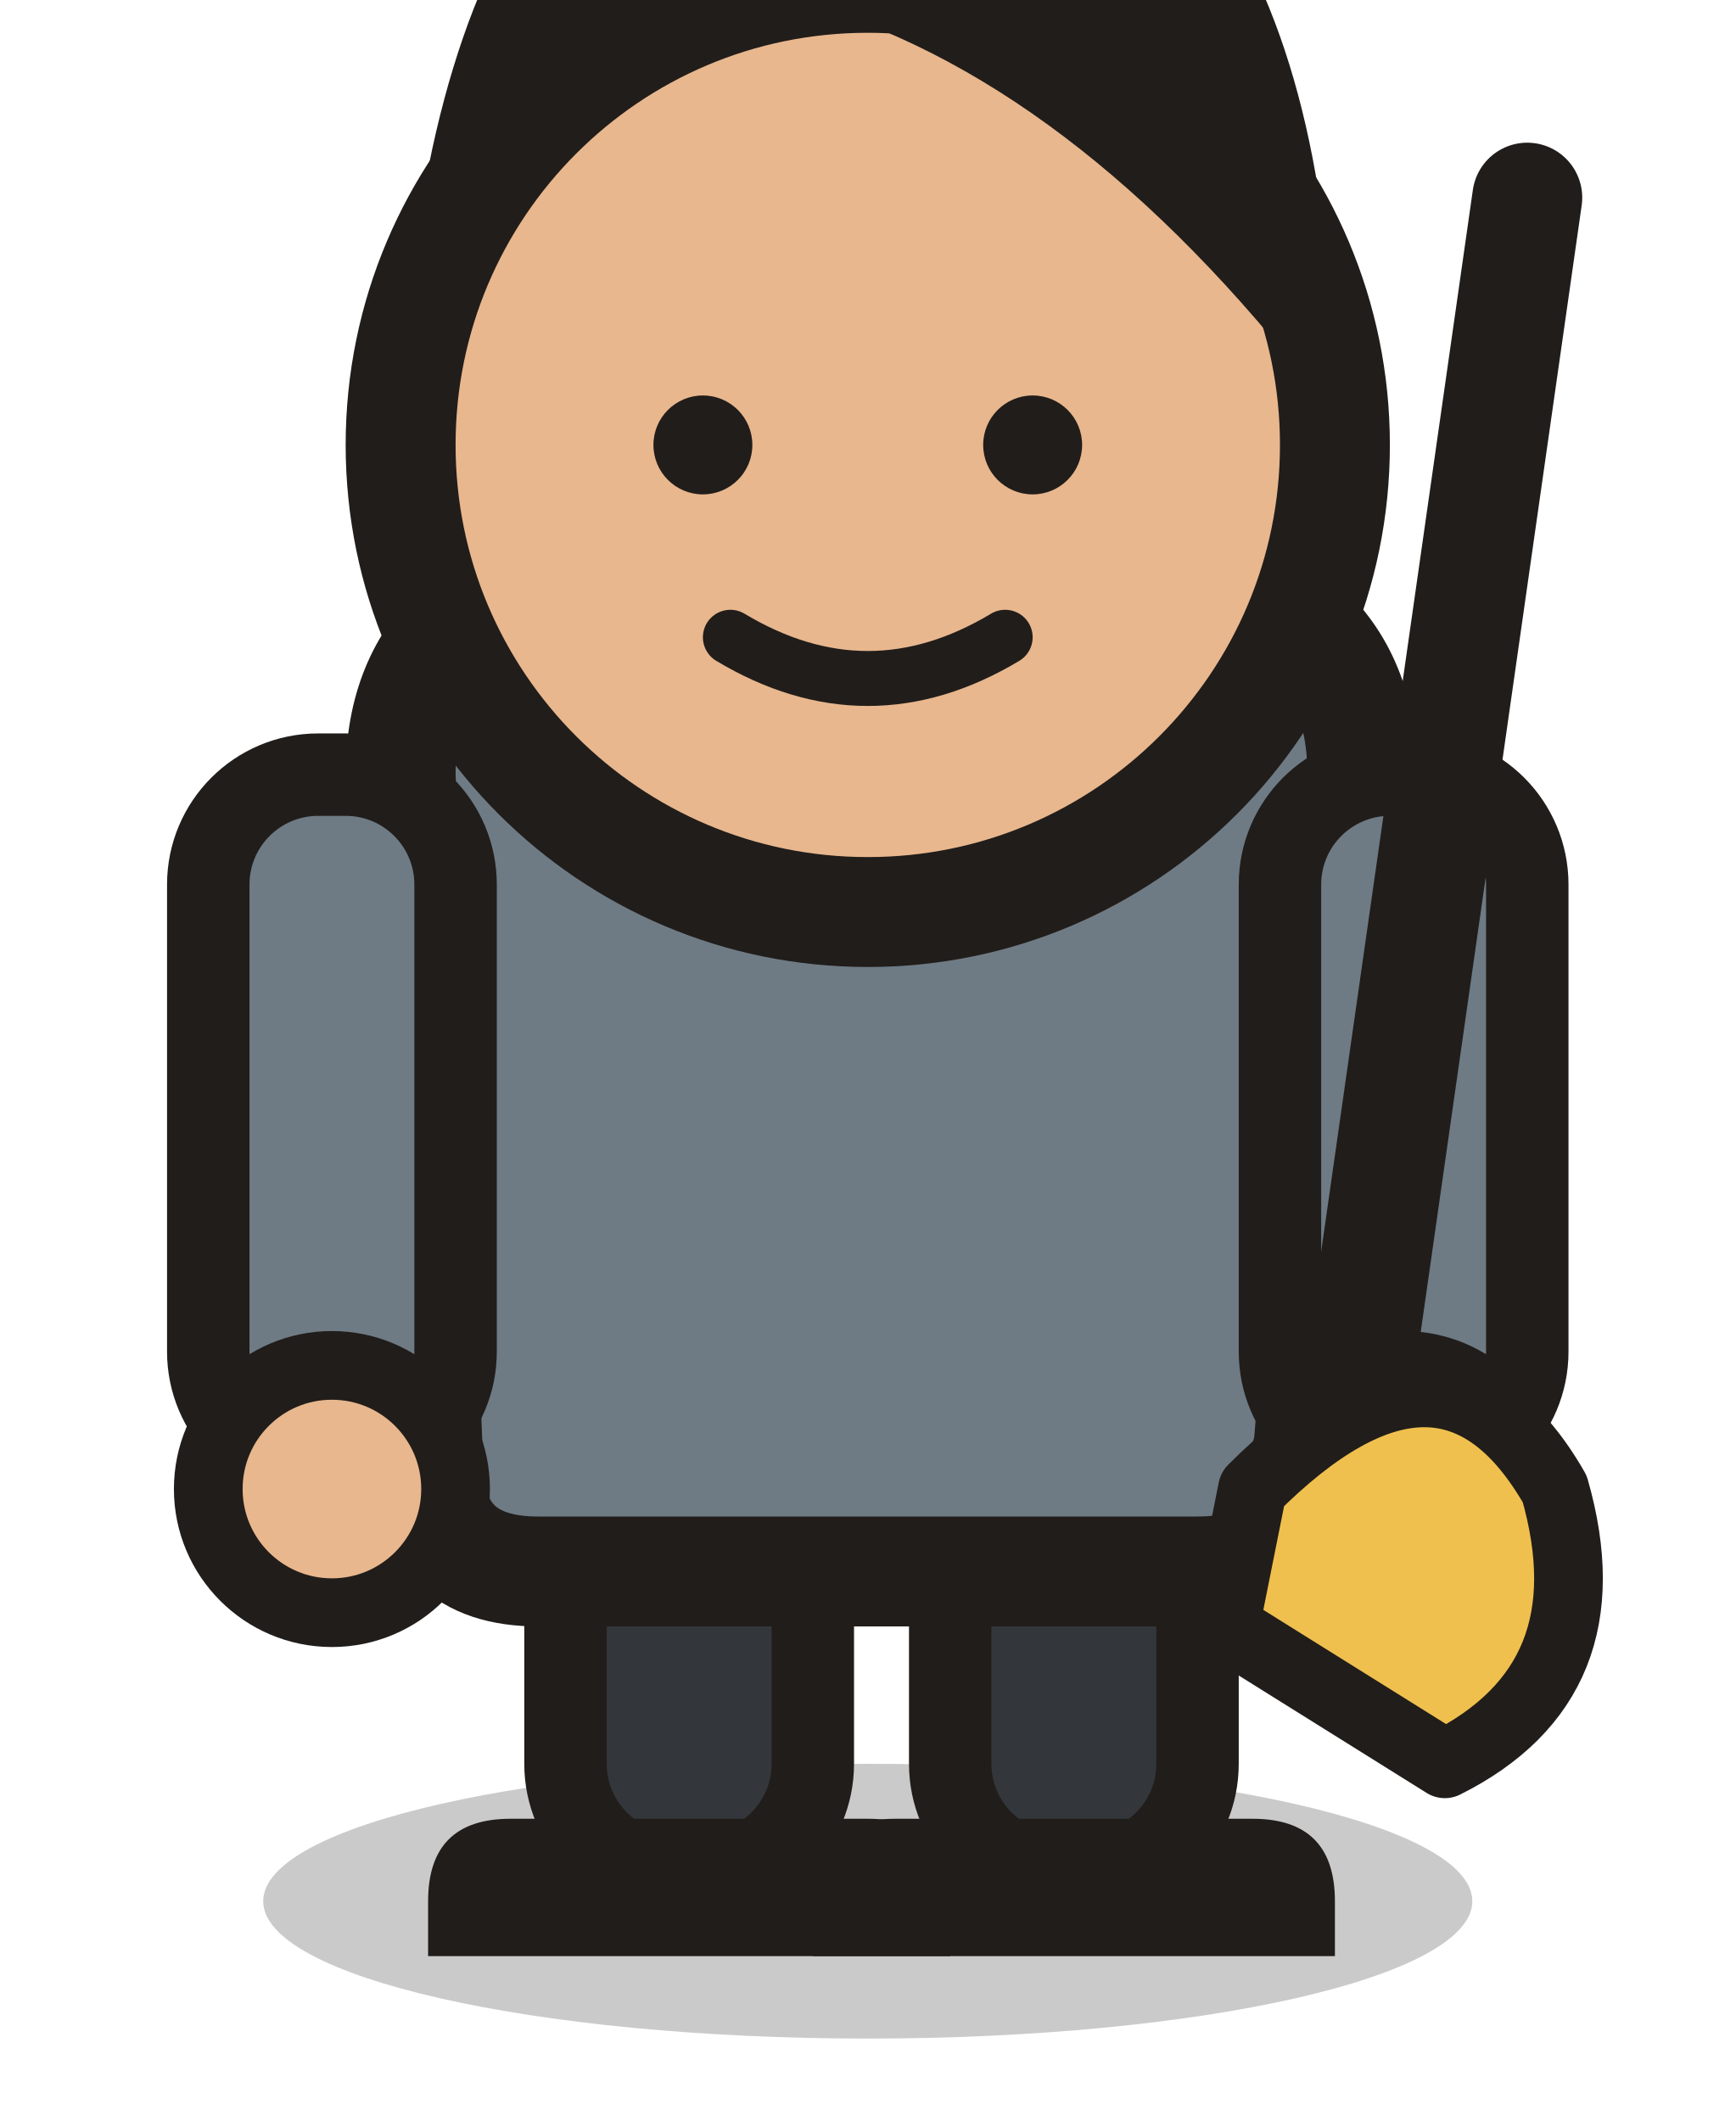
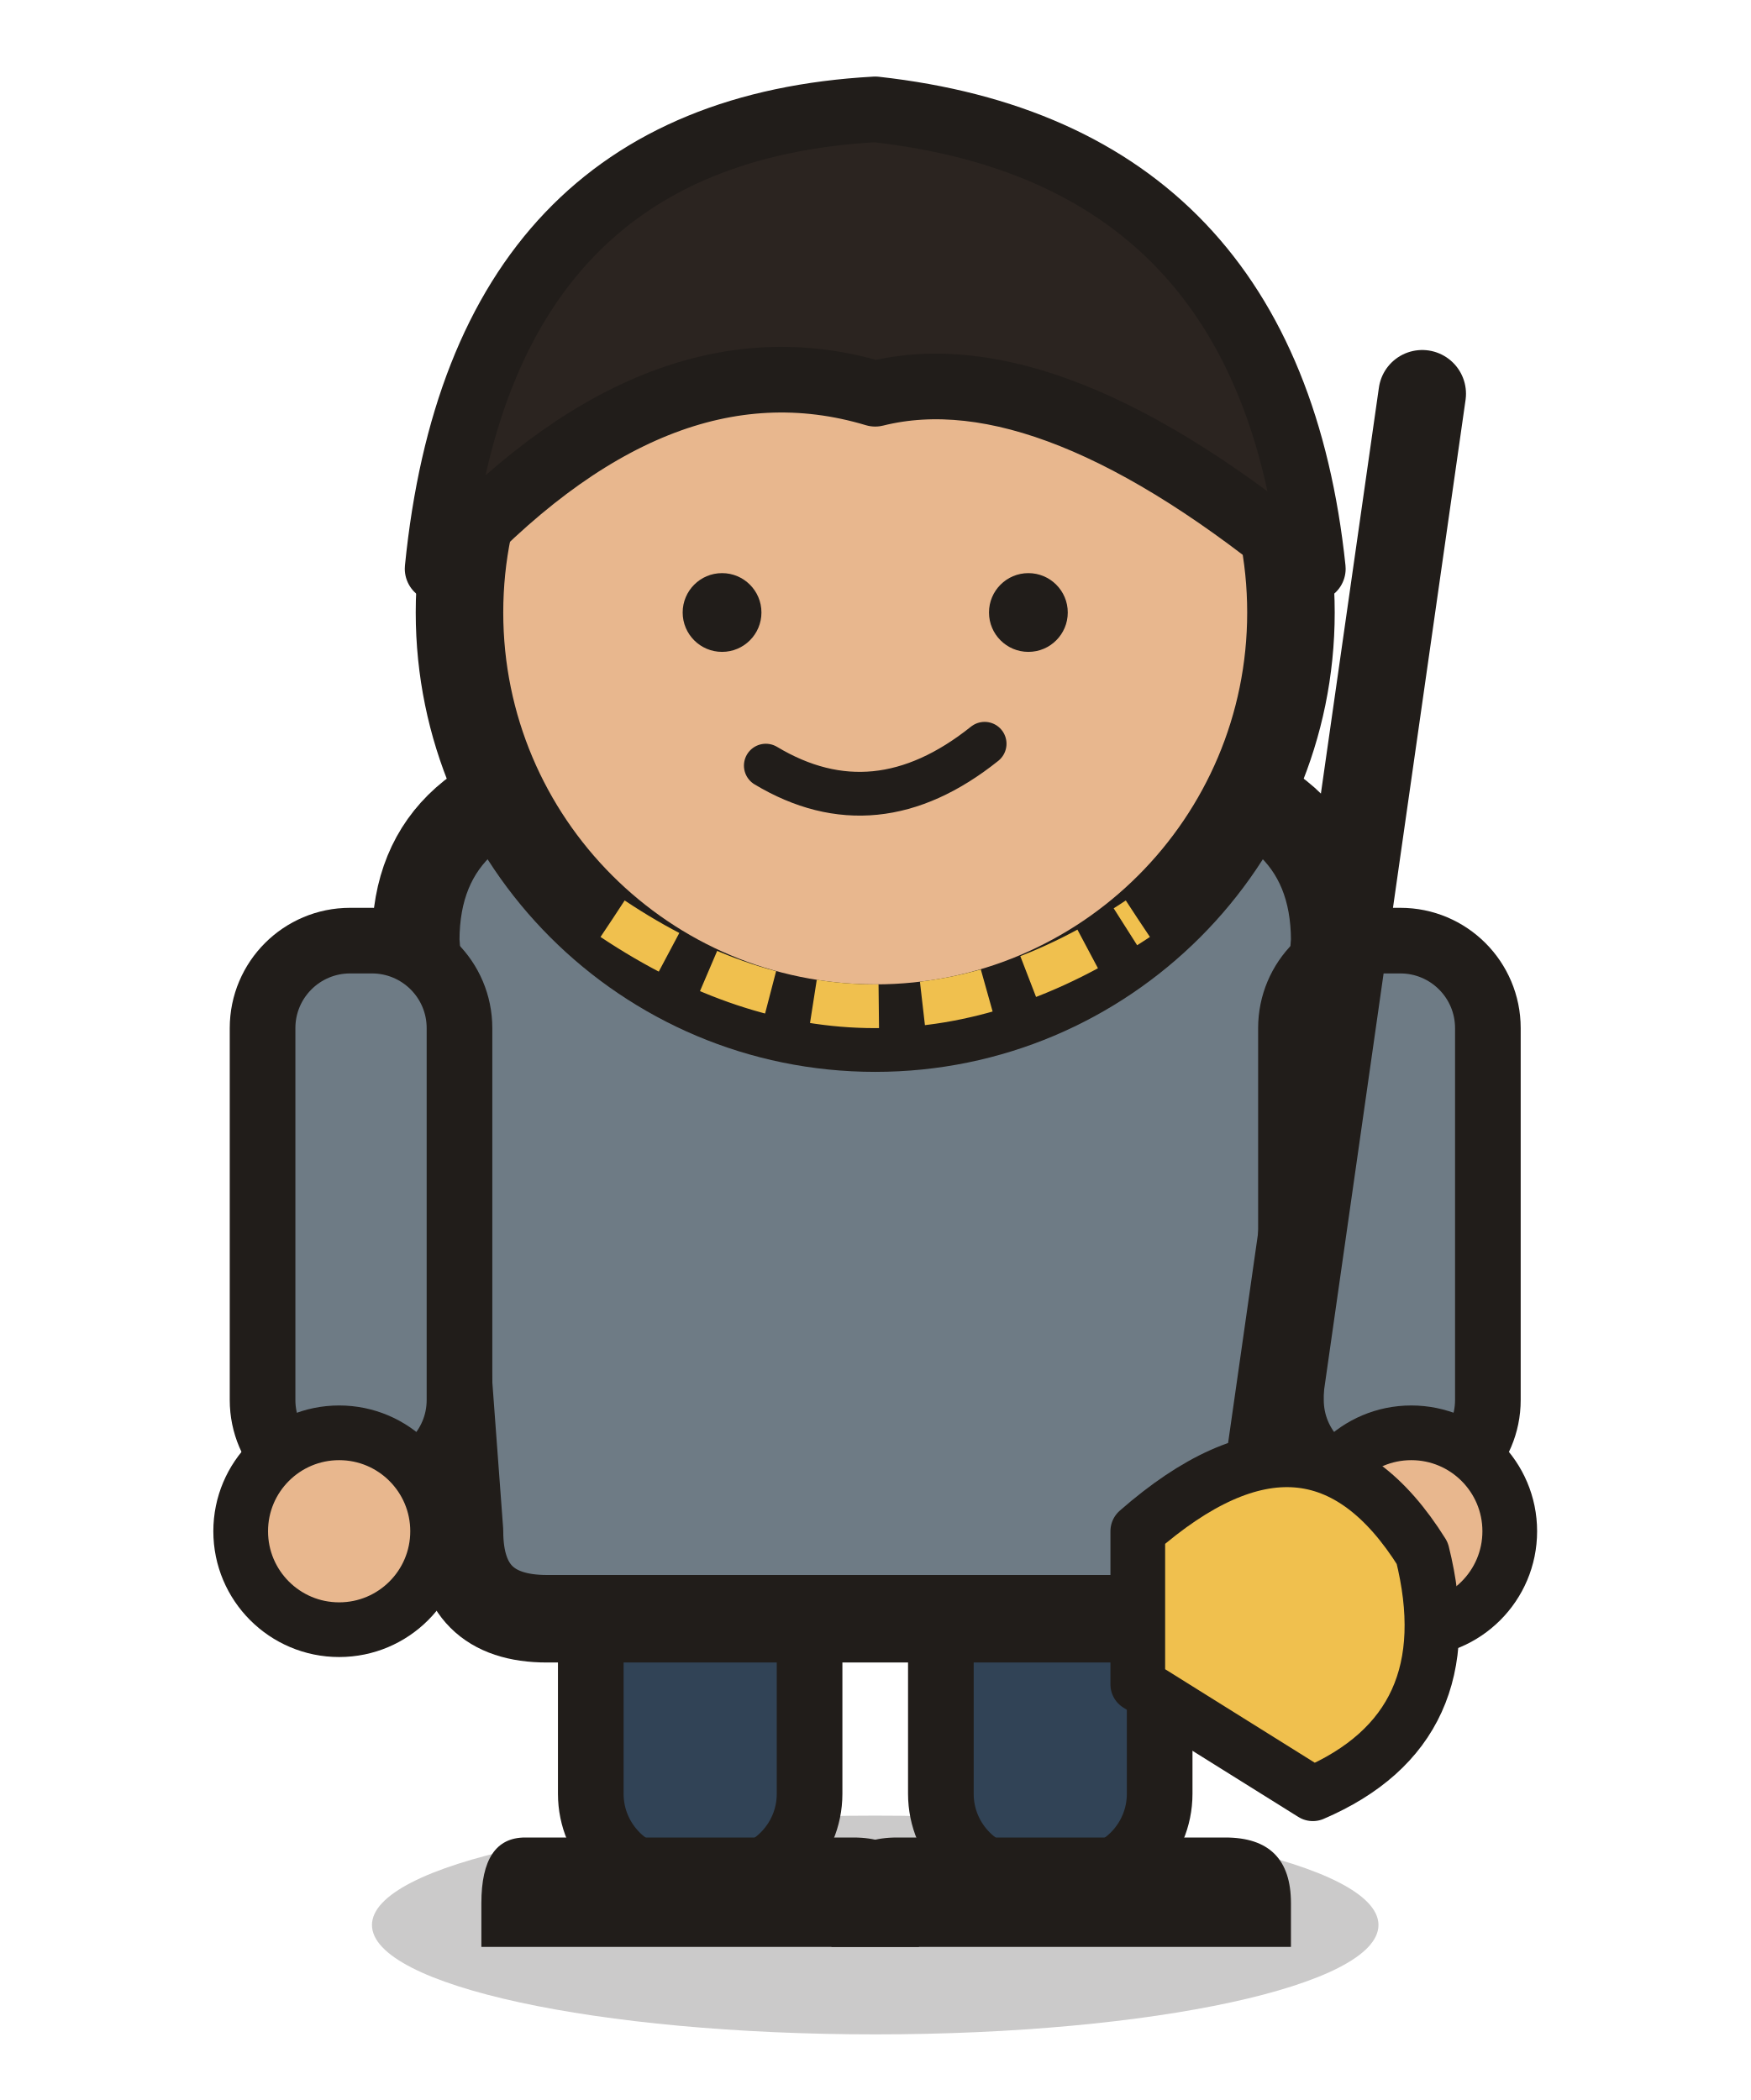
- <svg xmlns="http://www.w3.org/2000/svg" width="72" height="88" viewBox="0 0 72 88" fill="none">
-   <defs />
-   <g transform="translate(-5.04 -12.32) scale(1.14)">
-     <ellipse cx="36" cy="80" rx="22" ry="5" fill="rgba(20,18,15,.22)" />
-     <rect x="25" y="61" width="9" height="18" rx="4" fill="#33373b" stroke="#211d1a" stroke-width="3" stroke-linejoin="round" stroke-linecap="round" />
-     <rect x="39" y="61" width="9" height="18" rx="4" fill="#33373b" stroke="#211d1a" stroke-width="3" stroke-linejoin="round" stroke-linecap="round" />
-     <path d="M23 77 h13 q3 0 3 3 v2 h-19 v-2 q0 -3 3 -3Z" fill="#211d1a" />
-     <path d="M37 77 h13 q3 0 3 3 v2 h-19 v-2 q0 -3 3 -3Z" fill="#211d1a" />
-     <path d="M19 39 Q19 32 28 31 H45 Q54 32 54 39 L52 64 Q52 68 48 68 H24 Q20 68 20 64Z" fill="#6e7b85" stroke="#211d1a" stroke-width="4" stroke-linejoin="round" stroke-linecap="round" />
-     <path d="M29 33 L36 41 L43 33" fill="none" stroke="#211d1a" stroke-width="3" stroke-linejoin="round" stroke-linecap="round" />
-     <rect x="12" y="39" width="9" height="25" rx="4" fill="#6e7b85" stroke="#211d1a" stroke-width="3" stroke-linejoin="round" stroke-linecap="round" />
-     <rect x="51" y="39" width="9" height="25" rx="4" fill="#6e7b85" stroke="#211d1a" stroke-width="3" stroke-linejoin="round" stroke-linecap="round" />
-     <circle cx="16.5" cy="65" r="4.5" fill="#e8b78e" stroke="#211d1a" stroke-width="2.5" stroke-linejoin="round" stroke-linecap="round" />
-     <circle cx="55.5" cy="65" r="4.5" fill="#e8b78e" stroke="#211d1a" stroke-width="2.5" stroke-linejoin="round" stroke-linecap="round" />
-     <rect x="31" y="28" width="10" height="8" fill="#e8b78e" stroke="#211d1a" stroke-width="2" stroke-linejoin="round" stroke-linecap="round" />
-     <circle cx="36" cy="27" r="17" fill="#e8b78e" stroke="#211d1a" stroke-width="4" stroke-linejoin="round" stroke-linecap="round" />
-     <path d="M19 26 Q20 1 36 0 Q53 2 53 26 Q44 14 34 11 Q24 11 19 26Z" fill="#211d1a" />
-     <circle cx="30" cy="27" r="1.8" fill="#211d1a" />
-     <circle cx="42" cy="27" r="1.8" fill="#211d1a" />
-     <path d="M31 34 Q36 37 41 34" fill="none" stroke="#211d1a" stroke-width="2" stroke-linecap="round" />
-     <path d="M60 18 L53 67" stroke="#211d1a" stroke-width="4" stroke-linecap="round" />
-     <path d="M50 65 q7 -7 11 0 q2 7 -4 10 l-8 -5Z" fill="#f0c04e" stroke="#211d1a" stroke-width="2.5" stroke-linejoin="round" stroke-linecap="round" />
-   </g>
+ <svg xmlns="http://www.w3.org/2000/svg" width="80" height="96" viewBox="0 0 80 96" fill="none">
+   <ellipse cx="40" cy="88" rx="23" ry="5" fill="rgba(20,18,15,.22)" />
+   <rect x="27" y="68" width="10" height="18" rx="4" fill="#314356" stroke="#211d1a" stroke-width="3" stroke-linejoin="round" stroke-linecap="round" />
+   <rect x="43" y="68" width="10" height="18" rx="4" fill="#314356" stroke="#211d1a" stroke-width="3" stroke-linejoin="round" stroke-linecap="round" />
+   <path d="M24 84h15q3 0 3 3v2H22v-2q0-3 2-3Z" fill="#211d1a" />
+   <path d="M41 84h15q3 0 3 3v2H38v-2q0-3 3-3Z" fill="#211d1a" />
+   <path d="M19 43 Q19 36 28 35 H52 Q61 36 61 43 L59 70 Q59 74 55 74 H25 Q21 74 21 70Z" fill="#6e7b85" stroke="#211d1a" stroke-width="4" stroke-linejoin="round" stroke-linecap="round" />
+   <rect x="12" y="43" width="9" height="25" rx="4" fill="#6e7b85" stroke="#211d1a" stroke-width="3" stroke-linejoin="round" stroke-linecap="round" />
+   <rect x="59" y="43" width="9" height="25" rx="4" fill="#6e7b85" stroke="#211d1a" stroke-width="3" stroke-linejoin="round" stroke-linecap="round" />
+   <circle cx="15.5" cy="70" r="4.5" fill="#e8b78e" stroke="#211d1a" stroke-width="2.5" stroke-linejoin="round" stroke-linecap="round" />
+   <circle cx="64.5" cy="70" r="4.5" fill="#e8b78e" stroke="#211d1a" stroke-width="2.5" stroke-linejoin="round" stroke-linecap="round" />
+   <rect x="34" y="32" width="12" height="8" fill="#e8b78e" stroke="#211d1a" stroke-width="2" stroke-linejoin="round" stroke-linecap="round" />
+   <circle cx="40" cy="28" r="19" fill="#e8b78e" stroke="#211d1a" stroke-width="4" stroke-linejoin="round" stroke-linecap="round" />
+   <path d="M20 26 Q22 6 40 5 Q58 7 60 26 Q48 16 40 18 Q30 15 20 26Z" fill="#2b2420" stroke="#211d1a" stroke-width="3" stroke-linejoin="round" stroke-linecap="round" />
+   <circle cx="33" cy="28" r="1.8" fill="#211d1a" />
+   <circle cx="47" cy="28" r="1.8" fill="#211d1a" />
+   <path d="M35 35 Q40 38 45 34" fill="none" stroke="#211d1a" stroke-width="2" stroke-linecap="round" />
+   <path d="M28 42 Q40 50 52 42" fill="none" stroke="#f0c04e" stroke-width="2" stroke-dasharray="3 2" />
+   <path d="M65 18 L57 74" stroke="#211d1a" stroke-width="4" stroke-linecap="round" />
+   <path d="M52 70 q8 -7 13 1 q2 8 -5 11 l-8 -5Z" fill="#f0c04e" stroke="#211d1a" stroke-width="2.5" stroke-linejoin="round" stroke-linecap="round" />
</svg>
